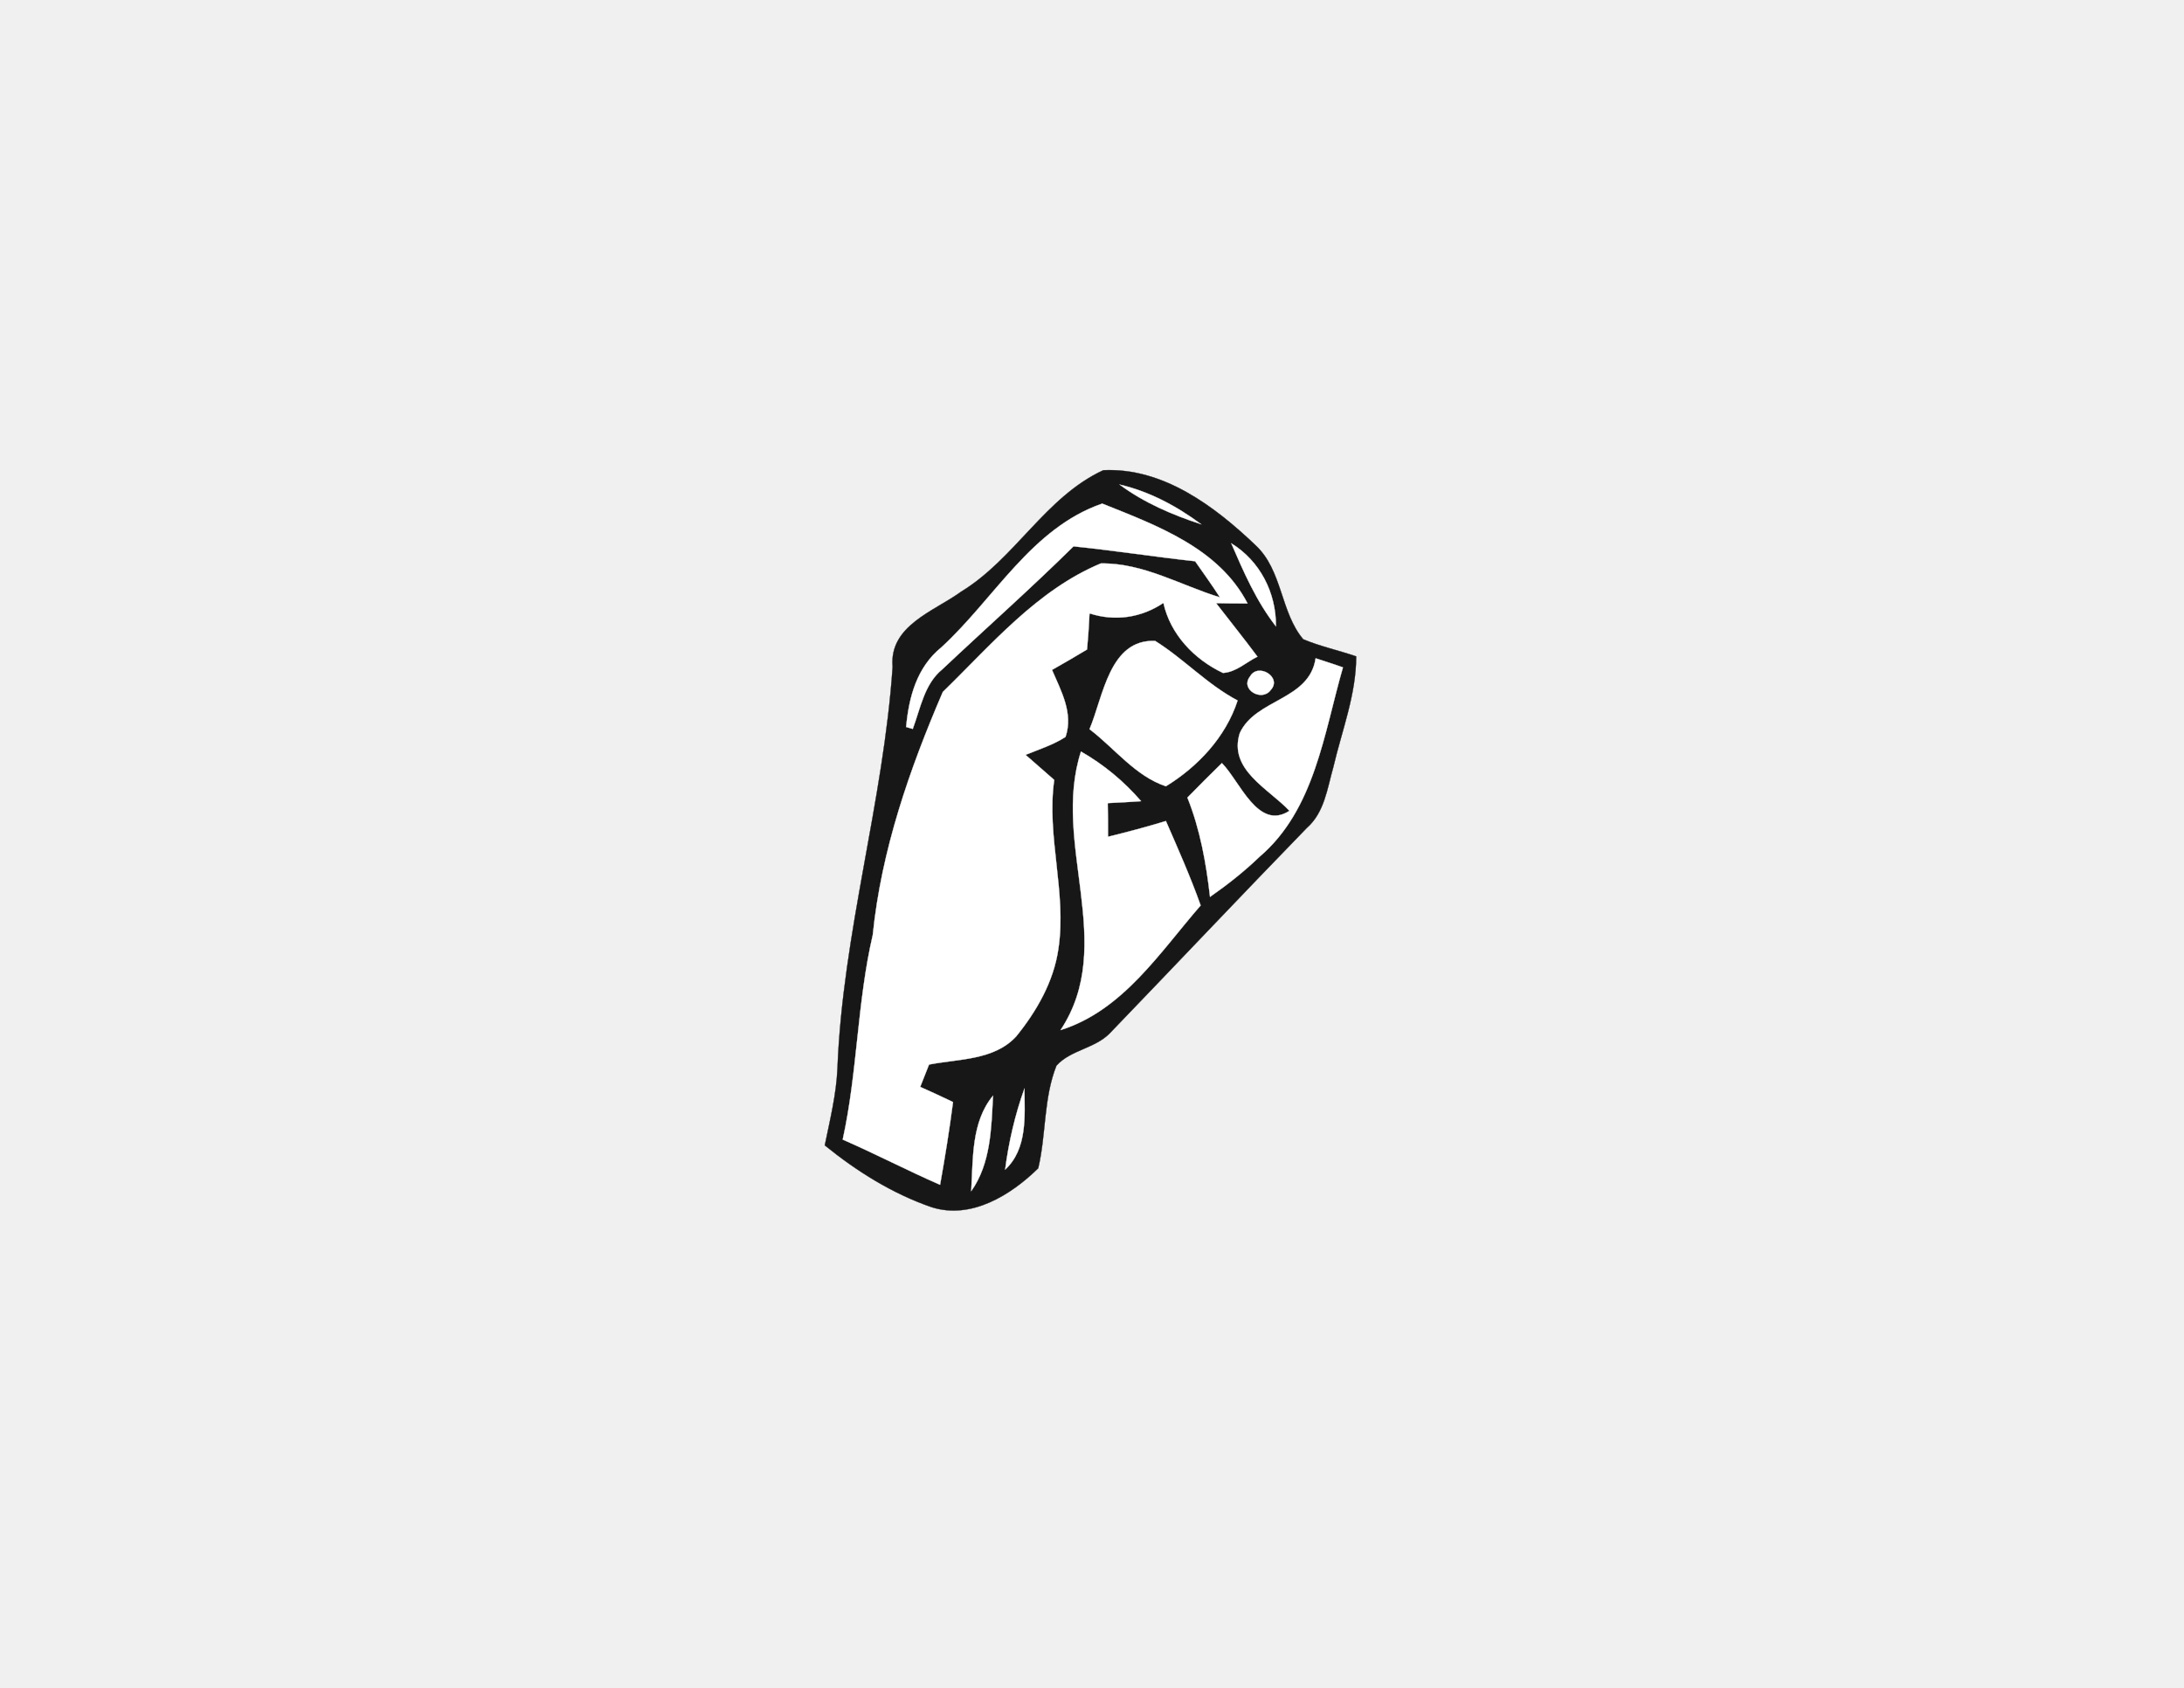
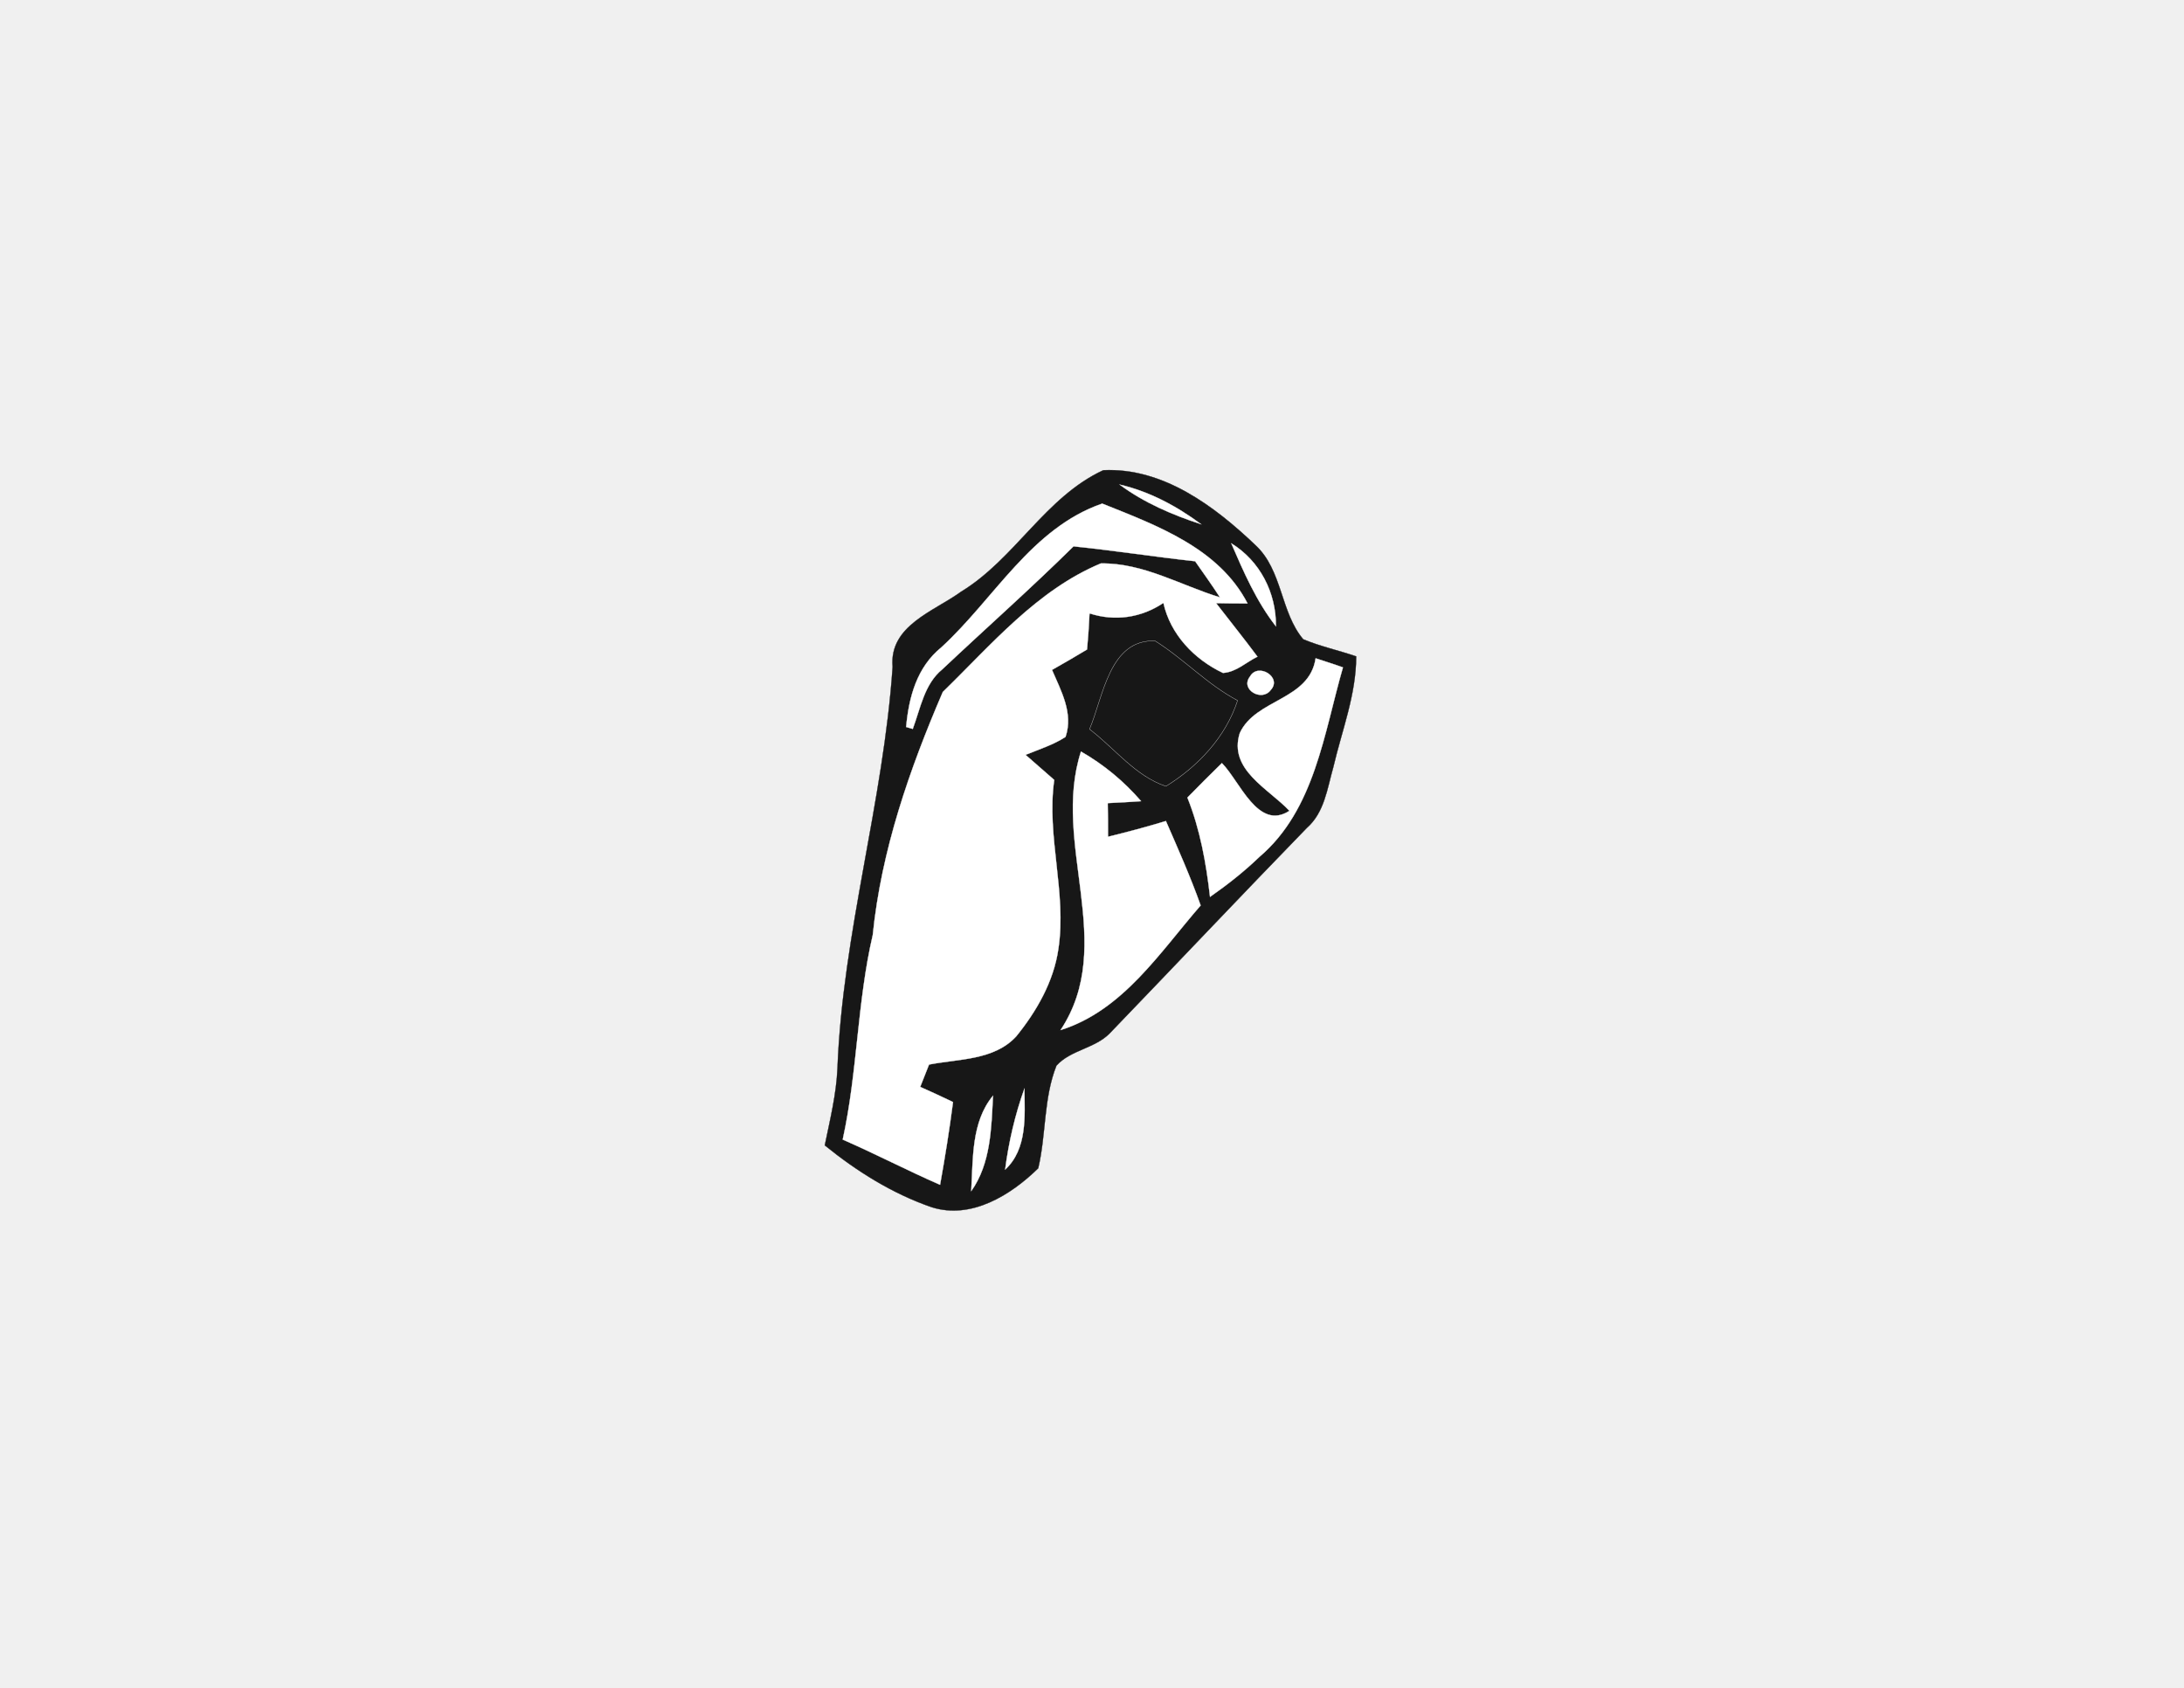
- <svg xmlns="http://www.w3.org/2000/svg" version="1.1" id="Layer_1" x="0px" y="0px" viewBox="0 0 792 612" style="enable-background:new 0 0 792 612;" xml:space="preserve">
-   <style type="text/css">
- 	.st0{fill:none;stroke:#171717;stroke-width:0.1;stroke-miterlimit:10;}
- 	.st1{fill:#171717;}
- 	.st2{fill:none;stroke:#FFFFFF;stroke-width:0.1;stroke-miterlimit:10;}
- 	.st3{fill:#FFFFFF;}
- </style>
-   <g>
-     <path id="path1474" class="st0" d="M348.6,214.5c19.5-11.9,30.5-34.3,51.5-44c21.6-1,40.3,13,55.2,27.2c9.8,9.1,9,24.3,17.3,34.1   c6.2,2.6,12.8,4,19.2,6.2c0,13.9-5.2,26.9-8.3,40.2c-2.2,7.7-3.2,16.4-9.6,22c-24,24.7-47.6,49.7-71.5,74.5   c-5.4,5.5-14.2,6-19.3,11.7c-4.7,11.8-3.7,24.9-6.6,37.2c-9.9,9.7-24.3,18.7-38.7,14.1c-14.2-4.9-27.1-13-38.7-22.4   c1.9-9.3,4.2-18.5,4.6-28c1.9-49.1,16.7-96.6,20-145.5C322.4,226.8,338.7,221.7,348.6,214.5z" />
-     <path id="path1476" class="st1" d="M348.6,214.5c19.5-11.9,30.5-34.3,51.5-44c21.6-1,40.3,13,55.2,27.2c9.8,9.1,9,24.3,17.3,34.1   c6.2,2.6,12.8,4,19.2,6.2c0,13.9-5.2,26.9-8.3,40.2c-2.2,7.7-3.2,16.4-9.6,22c-24,24.7-47.6,49.7-71.5,74.5   c-5.4,5.5-14.2,6-19.3,11.7c-4.7,11.8-3.7,24.9-6.6,37.2c-9.9,9.7-24.3,18.7-38.7,14.1c-14.2-4.9-27.1-13-38.7-22.4   c1.9-9.3,4.2-18.5,4.6-28c1.9-49.1,16.7-96.6,20-145.5C322.4,226.8,338.7,221.7,348.6,214.5z" />
-     <path id="path1478" class="st2" d="M406,175.7c10.8,2.5,20.7,7.8,29.6,14.4C425.2,186.7,414.9,182.3,406,175.7z" />
-     <path id="path1480" class="st3" d="M406,175.7c10.8,2.5,20.7,7.8,29.6,14.4C425.2,186.7,414.9,182.3,406,175.7z" />
-     <path id="path1482" class="st2" d="M341.4,234.7c19.2-17.6,32.6-43.2,58.3-52.1c19.7,7.9,42.3,16.1,52.7,36.2   c-2.9,0-8.6,0-11.4-0.1c5,6.5,10.1,12.8,15,19.4c-4.1,2-7.7,5.6-12.5,5.9c-10.4-4.9-19.1-14-21.6-25.4c-8,5.4-17.6,6.8-26.8,3.8   c-0.2,4.4-0.5,8.7-0.9,13.1c-4.2,2.5-8.4,5-12.7,7.4c3.3,7.7,7.8,15.7,4.9,24.3c-4.5,2.9-9.6,4.5-14.5,6.5c3.4,3,6.9,6,10.4,9.1   c-2.9,20.5,4.6,40.8,1.5,61.3c-1.7,11.8-7.9,22.6-15.3,31.7c-8,8.7-20.9,8.1-31.6,10.2c-0.8,2-2.4,6.1-3.2,8.1   c4,1.8,8,3.6,11.9,5.5c-1.3,10-2.9,20-4.7,30c-11.9-5.2-23.4-11.2-35.3-16.4c5.4-24.5,5.2-49.7,10.9-74.2   c3.1-30.7,13.3-60,25.4-88.1c17.6-17.1,34.1-36.9,57.3-46.6c15.5-0.2,28.8,7.9,43.2,12.3c-2.9-4.5-6-8.8-9-13.1   c-14.7-1.6-29.4-3.9-44.1-5.4c-15.5,15.3-31.8,29.7-47.6,44.6c-6.5,5.3-7.9,14.1-10.7,21.6l-2.4-0.7   C329.6,252.7,332.5,241.9,341.4,234.7z" />
-     <path id="path1484" class="st3" d="M341.4,234.7c19.2-17.6,32.6-43.2,58.3-52.1c19.7,7.9,42.3,16.1,52.7,36.2   c-2.9,0-8.6,0-11.4-0.1c5,6.5,10.1,12.8,15,19.4c-4.1,2-7.7,5.6-12.5,5.9c-10.4-4.9-19.1-14-21.6-25.4c-8,5.4-17.6,6.8-26.8,3.8   c-0.2,4.4-0.5,8.7-0.9,13.1c-4.2,2.5-8.4,5-12.7,7.4c3.3,7.7,7.8,15.7,4.9,24.3c-4.5,2.9-9.6,4.5-14.5,6.5c3.4,3,6.9,6,10.4,9.1   c-2.9,20.5,4.6,40.8,1.5,61.3c-1.7,11.8-7.9,22.6-15.3,31.7c-8,8.7-20.9,8.1-31.6,10.2c-0.8,2-2.4,6.1-3.2,8.1   c4,1.8,8,3.6,11.9,5.5c-1.3,10-2.9,20-4.7,30c-11.9-5.2-23.4-11.2-35.3-16.4c5.4-24.5,5.2-49.7,10.9-74.2   c3.1-30.7,13.3-60,25.4-88.1c17.6-17.1,34.1-36.9,57.3-46.6c15.5-0.2,28.8,7.9,43.2,12.3c-2.9-4.5-6-8.8-9-13.1   c-14.7-1.6-29.4-3.9-44.1-5.4c-15.5,15.3-31.8,29.7-47.6,44.6c-6.5,5.3-7.9,14.1-10.7,21.6l-2.4-0.7   C329.6,252.7,332.5,241.9,341.4,234.7z" />
-     <path id="path1490" class="st2" d="M446.5,197c10.4,6.4,16.3,17.9,16.2,30.1C455.6,218,451,207.4,446.5,197z" />
-     <path id="path1492" class="st3" d="M446.5,197c10.4,6.4,16.3,17.9,16.2,30.1C455.6,218,451,207.4,446.5,197z" />
-     <path id="path1514" class="st2" d="M395.1,264.4c5-11.8,7.2-32.7,23.8-32c10.4,6.5,18.9,15.8,29.9,21.6   c-4.3,13.2-14.3,23.9-26,31.1C411.7,281.4,404.2,271.3,395.1,264.4z" />
-     <path id="path1516" class="st3" d="M395.1,264.4c5-11.8,7.2-32.7,23.8-32c10.4,6.5,18.9,15.8,29.9,21.6   c-4.3,13.2-14.3,23.9-26,31.1C411.7,281.4,404.2,271.3,395.1,264.4z" />
-     <path id="path1518" class="st2" d="M477.1,238.7c3.3,1.1,6.6,2.1,9.9,3.3c-6.9,23.8-10.2,51.6-30.3,68.7   c-5.5,5.3-11.6,10.1-17.9,14.5c-1.4-12.3-3.6-24.5-8.2-36c4.1-4.2,8.3-8.4,12.5-12.5c6.5,6.5,13.1,24.7,24.5,17.3   c-7.6-8.1-22.2-14.9-18-28.2C455.4,253.3,474.8,254,477.1,238.7z" />
-     <path id="path1520" class="st3" d="M477.1,238.7c3.3,1.1,6.6,2.1,9.9,3.3c-6.9,23.8-10.2,51.6-30.3,68.7   c-5.5,5.3-11.6,10.1-17.9,14.5c-1.4-12.3-3.6-24.5-8.2-36c4.1-4.2,8.3-8.4,12.5-12.5c6.5,6.5,13.1,24.7,24.5,17.3   c-7.6-8.1-22.2-14.9-18-28.2C455.4,253.3,474.8,254,477.1,238.7z" />
-     <path id="path1534" class="st2" d="M453.3,245.3c2.9-5.2,11.8,0.3,7.5,4.9C457.6,254.6,449.6,250,453.3,245.3z" />
-     <path id="path1536" class="st3" d="M453.3,245.3c2.9-5.2,11.8,0.3,7.5,4.9C457.6,254.6,449.6,250,453.3,245.3z" />
-     <path id="path1574" class="st2" d="M392,272.5c8.2,4.7,15.6,10.8,21.8,18c-3,0.2-9.1,0.6-12.1,0.7c0.1,4,0.1,8.1,0.1,12.2   c7-1.7,14.1-3.6,21-5.7c4.4,10.1,8.9,20.2,12.6,30.6c-14.8,17-28.2,38.1-50.8,45.2C405.2,342.4,381.2,306,392,272.5z" />
-     <path id="path1576" class="st3" d="M392,272.5c8.2,4.7,15.6,10.8,21.8,18c-3,0.2-9.1,0.6-12.1,0.7c0.1,4,0.1,8.1,0.1,12.2   c7-1.7,14.1-3.6,21-5.7c4.4,10.1,8.9,20.2,12.6,30.6c-14.8,17-28.2,38.1-50.8,45.2C405.2,342.4,381.2,306,392,272.5z" />
-     <path id="path1710" class="st2" d="M364.5,424.1c1.3-10,3.6-19.9,7-29.4C371.6,404.7,372.6,416.6,364.5,424.1z" />
-     <path id="path1712" class="st3" d="M364.5,424.1c1.3-10,3.6-19.9,7-29.4C371.6,404.7,372.6,416.6,364.5,424.1z" />
-     <path id="path1718" class="st2" d="M352.2,431.9c0.7-11.7,0-25.1,7.9-34.6C359.5,409,359.3,421.9,352.2,431.9z" />
-     <path id="path1720" class="st3" d="M352.2,431.9c0.7-11.7,0-25.1,7.9-34.6C359.5,409,359.3,421.9,352.2,431.9z" />
-   </g>
+ <svg xmlns="http://www.w3.org/2000/svg" width="792" height="612" viewBox="0 0 792 612" fill="none">
+   <path d="M348.6 214.5C368.1 202.6 379.1 180.2 400.1 170.5C421.7 169.5 440.4 183.5 455.3 197.7C465.1 206.8 464.3 222 472.6 231.8C478.8 234.4 485.4 235.8 491.8 238C491.8 251.9 486.6 264.9 483.5 278.2C481.3 285.9 480.3 294.6 473.9 300.2C449.9 324.9 426.3 349.9 402.4 374.7C397 380.2 388.2 380.7 383.1 386.4C378.4 398.2 379.4 411.3 376.5 423.6C366.6 433.3 352.2 442.3 337.8 437.7C323.6 432.8 310.7 424.7 299.1 415.3C301 406 303.3 396.8 303.7 387.3C305.6 338.2 320.4 290.7 323.7 241.8C322.4 226.8 338.7 221.7 348.6 214.5Z" stroke="#171717" stroke-width="0.1" stroke-miterlimit="10" />
+   <path d="M348.6 214.5C368.1 202.6 379.1 180.2 400.1 170.5C421.7 169.5 440.4 183.5 455.3 197.7C465.1 206.8 464.3 222 472.6 231.8C478.8 234.4 485.4 235.8 491.8 238C491.8 251.9 486.6 264.9 483.5 278.2C481.3 285.9 480.3 294.6 473.9 300.2C449.9 324.9 426.3 349.9 402.4 374.7C397 380.2 388.2 380.7 383.1 386.4C378.4 398.2 379.4 411.3 376.5 423.6C366.6 433.3 352.2 442.3 337.8 437.7C323.6 432.8 310.7 424.7 299.1 415.3C301 406 303.3 396.8 303.7 387.3C305.6 338.2 320.4 290.7 323.7 241.8C322.4 226.8 338.7 221.7 348.6 214.5Z" fill="#171717" />
+   <path d="M406 175.7C416.8 178.2 426.7 183.5 435.6 190.1C425.2 186.7 414.9 182.3 406 175.7Z" stroke="white" stroke-width="0.1" stroke-miterlimit="10" />
+   <path d="M406 175.7C416.8 178.2 426.7 183.5 435.6 190.1C425.2 186.7 414.9 182.3 406 175.7Z" fill="white" />
+   <path d="M341.4 234.7C360.6 217.1 374 191.5 399.7 182.6C419.4 190.5 442 198.7 452.4 218.8C449.5 218.8 443.8 218.8 441 218.7C446 225.2 451.1 231.5 456 238.1C451.9 240.1 448.3 243.7 443.5 244C433.1 239.1 424.4 230 421.9 218.6C413.9 224 404.3 225.4 395.1 222.4C394.9 226.8 394.6 231.1 394.2 235.5C390 238 385.8 240.5 381.5 242.9C384.8 250.6 389.3 258.6 386.4 267.2C381.9 270.1 376.8 271.7 371.9 273.7C375.3 276.7 378.8 279.7 382.3 282.8C379.4 303.3 386.9 323.6 383.8 344.1C382.1 355.9 375.9 366.7 368.5 375.8C360.5 384.5 347.6 383.9 336.9 386C336.1 388 334.5 392.1 333.7 394.1C337.7 395.9 341.7 397.7 345.6 399.6C344.3 409.6 342.7 419.6 340.9 429.6C329 424.4 317.5 418.4 305.6 413.2C311 388.7 310.8 363.5 316.5 339C319.6 308.3 329.8 279 341.9 250.9C359.5 233.8 376 214 399.2 204.3C414.7 204.1 428 212.2 442.4 216.6C439.5 212.1 436.4 207.8 433.4 203.5C418.7 201.9 404 199.6 389.3 198.1C373.8 213.4 357.5 227.8 341.7 242.7C335.2 248 333.8 256.8 331 264.3L328.6 263.6C329.6 252.7 332.5 241.9 341.4 234.7Z" stroke="white" stroke-width="0.1" stroke-miterlimit="10" />
+   <path d="M341.4 234.7C360.6 217.1 374 191.5 399.7 182.6C419.4 190.5 442 198.7 452.4 218.8C449.5 218.8 443.8 218.8 441 218.7C446 225.2 451.1 231.5 456 238.1C451.9 240.1 448.3 243.7 443.5 244C433.1 239.1 424.4 230 421.9 218.6C413.9 224 404.3 225.4 395.1 222.4C394.9 226.8 394.6 231.1 394.2 235.5C390 238 385.8 240.5 381.5 242.9C384.8 250.6 389.3 258.6 386.4 267.2C381.9 270.1 376.8 271.7 371.9 273.7C375.3 276.7 378.8 279.7 382.3 282.8C379.4 303.3 386.9 323.6 383.8 344.1C382.1 355.9 375.9 366.7 368.5 375.8C360.5 384.5 347.6 383.9 336.9 386C336.1 388 334.5 392.1 333.7 394.1C337.7 395.9 341.7 397.7 345.6 399.6C344.3 409.6 342.7 419.6 340.9 429.6C329 424.4 317.5 418.4 305.6 413.2C311 388.7 310.8 363.5 316.5 339C319.6 308.3 329.8 279 341.9 250.9C359.5 233.8 376 214 399.2 204.3C414.7 204.1 428 212.2 442.4 216.6C439.5 212.1 436.4 207.8 433.4 203.5C418.7 201.9 404 199.6 389.3 198.1C373.8 213.4 357.5 227.8 341.7 242.7C335.2 248 333.8 256.8 331 264.3L328.6 263.6C329.6 252.7 332.5 241.9 341.4 234.7Z" fill="white" />
+   <path d="M446.5 197C456.9 203.4 462.8 214.9 462.7 227.1C455.6 218 451 207.4 446.5 197Z" stroke="white" stroke-width="0.1" stroke-miterlimit="10" />
+   <path d="M446.5 197C456.9 203.4 462.8 214.9 462.7 227.1C455.6 218 451 207.4 446.5 197Z" fill="white" />
+   <path d="M395.1 264.4C400.1 252.6 402.3 231.7 418.9 232.4C429.3 238.9 437.8 248.2 448.8 254C444.5 267.2 434.5 277.9 422.8 285.1C411.7 281.4 404.2 271.3 395.1 264.4Z" stroke="white" stroke-width="0.1" stroke-miterlimit="10" />
+   <path d="M477.1 238.7C480.4 239.8 483.7 240.8 487 242C480.1 265.8 476.8 293.6 456.7 310.7C451.2 316 445.1 320.8 438.8 325.2C437.4 312.9 435.2 300.7 430.6 289.2C434.7 285 438.9 280.8 443.1 276.7C449.6 283.2 456.2 301.4 467.6 294C460 285.9 445.4 279.1 449.6 265.8C455.4 253.3 474.8 254 477.1 238.7Z" stroke="white" stroke-width="0.1" stroke-miterlimit="10" />
+   <path d="M477.1 238.7C480.4 239.8 483.7 240.8 487 242C480.1 265.8 476.8 293.6 456.7 310.7C451.2 316 445.1 320.8 438.8 325.2C437.4 312.9 435.2 300.7 430.6 289.2C434.7 285 438.9 280.8 443.1 276.7C449.6 283.2 456.2 301.4 467.6 294C460 285.9 445.4 279.1 449.6 265.8C455.4 253.3 474.8 254 477.1 238.7Z" fill="white" />
+   <path d="M453.3 245.3C456.2 240.1 465.1 245.6 460.8 250.2C457.6 254.6 449.6 250 453.3 245.3Z" stroke="white" stroke-width="0.1" stroke-miterlimit="10" />
+   <path d="M453.3 245.3C456.2 240.1 465.1 245.6 460.8 250.2C457.6 254.6 449.6 250 453.3 245.3Z" fill="white" />
+   <path d="M392 272.5C400.2 277.2 407.6 283.3 413.8 290.5C410.8 290.7 404.7 291.1 401.7 291.2C401.8 295.2 401.8 299.3 401.8 303.4C408.8 301.7 415.9 299.8 422.8 297.7C427.2 307.8 431.7 317.9 435.4 328.3C420.6 345.3 407.2 366.4 384.6 373.5C405.2 342.4 381.2 306 392 272.5Z" stroke="white" stroke-width="0.1" stroke-miterlimit="10" />
+   <path d="M392 272.5C400.2 277.2 407.6 283.3 413.8 290.5C410.8 290.7 404.7 291.1 401.7 291.2C401.8 295.2 401.8 299.3 401.8 303.4C408.8 301.7 415.9 299.8 422.8 297.7C427.2 307.8 431.7 317.9 435.4 328.3C420.6 345.3 407.2 366.4 384.6 373.5C405.2 342.4 381.2 306 392 272.5Z" fill="white" />
+   <path d="M364.5 424.1C365.8 414.1 368.1 404.2 371.5 394.7C371.6 404.7 372.6 416.6 364.5 424.1Z" stroke="white" stroke-width="0.1" stroke-miterlimit="10" />
+   <path d="M364.5 424.1C365.8 414.1 368.1 404.2 371.5 394.7C371.6 404.7 372.6 416.6 364.5 424.1Z" fill="white" />
+   <path d="M352.2 431.9C352.9 420.2 352.2 406.8 360.1 397.3C359.5 409 359.3 421.9 352.2 431.9Z" stroke="white" stroke-width="0.1" stroke-miterlimit="10" />
+   <path d="M352.2 431.9C352.9 420.2 352.2 406.8 360.1 397.3C359.5 409 359.3 421.9 352.2 431.9Z" fill="white" />
</svg>
